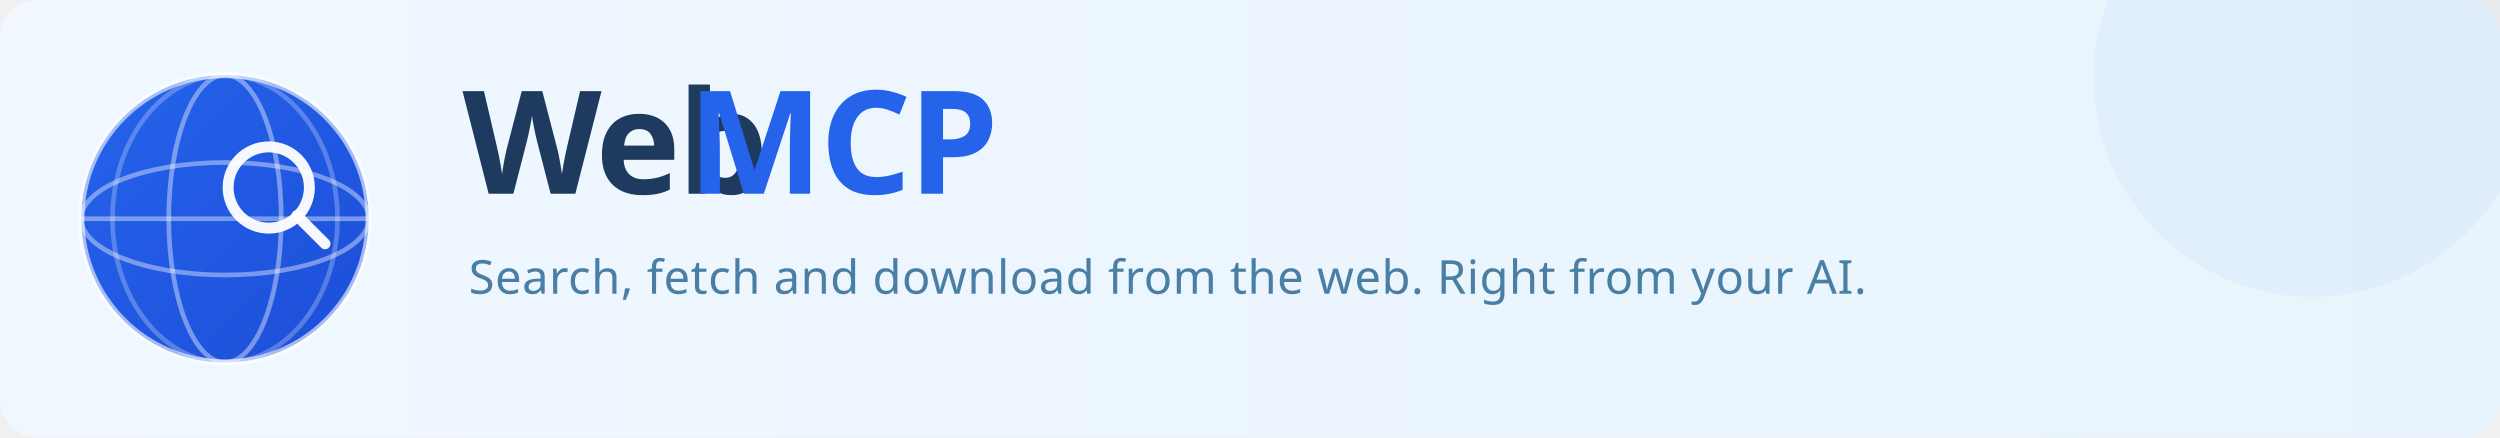
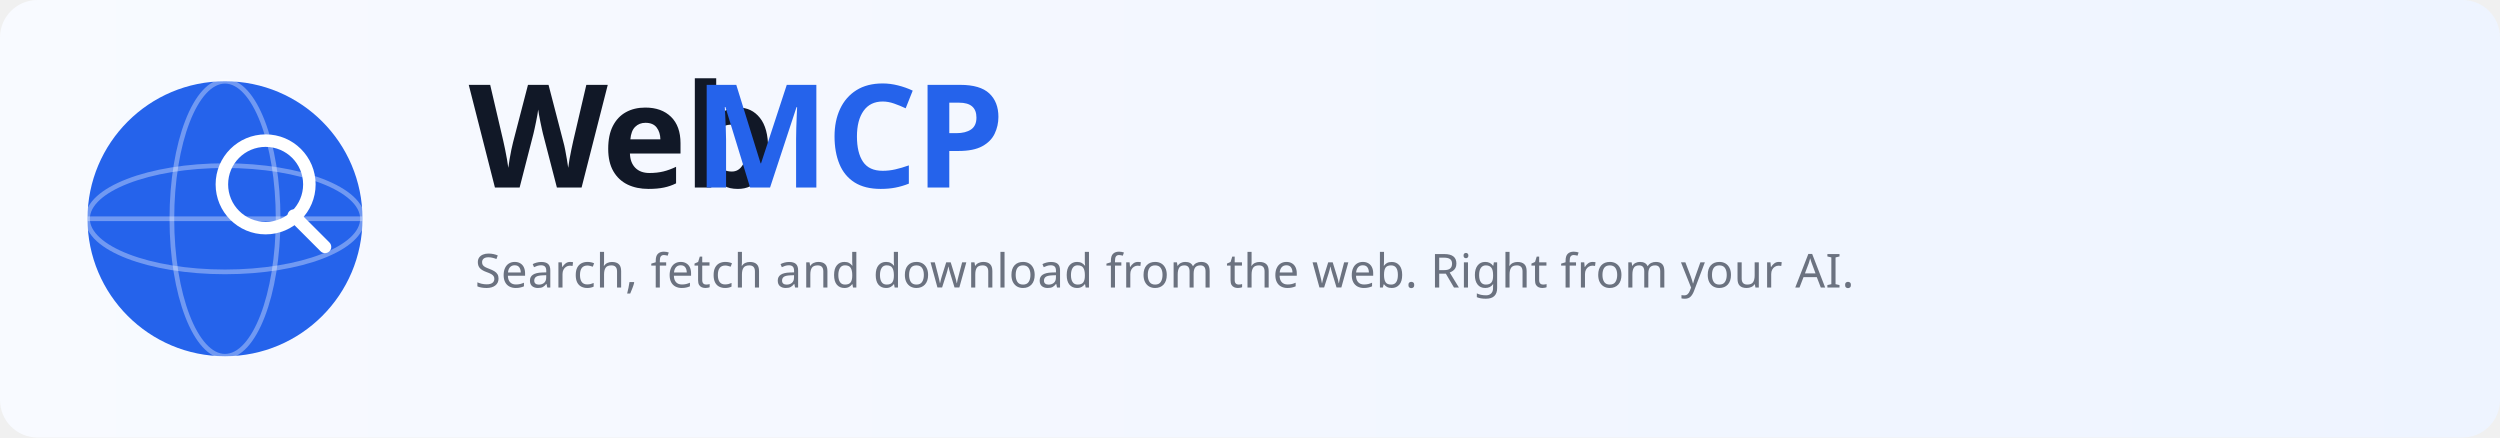
<svg xmlns="http://www.w3.org/2000/svg" viewBox="0 0 800 140">
  <defs>
    <linearGradient id="bg" x1="0%" y1="0%" x2="100%" y2="0%">
-       <stop offset="0%" style="stop-color:#f0f7ff;stop-opacity:1" />
-       <stop offset="100%" style="stop-color:#e8f4fd;stop-opacity:1" />
-     </linearGradient>
-     <linearGradient id="globeGrad" x1="0%" y1="0%" x2="100%" y2="100%">
-       <stop offset="0%" style="stop-color:#2563eb;stop-opacity:1" />
-       <stop offset="100%" style="stop-color:#1d4ed8;stop-opacity:1" />
+       <stop offset="0%" style="stop-color:#f8faff;stop-opacity:1" />
+       <stop offset="100%" style="stop-color:#eef4ff;stop-opacity:1" />
    </linearGradient>
  </defs>
  <rect width="800" height="140" rx="12" fill="url(#bg)" />
  <g transform="translate(72, 70)">
-     <circle cx="0" cy="0" r="46" fill="url(#globeGrad)" />
-     <ellipse cx="0" cy="0" rx="46" ry="18" fill="none" stroke="white" stroke-width="1.5" opacity="0.4" />
-     <line x1="-46" y1="0" x2="46" y2="0" stroke="white" stroke-width="1.5" opacity="0.4" />
-     <ellipse cx="0" cy="0" rx="18" ry="46" fill="none" stroke="white" stroke-width="1.5" opacity="0.4" />
-     <ellipse cx="0" cy="0" rx="36" ry="46" fill="none" stroke="white" stroke-width="1.5" opacity="0.25" />
-     <circle cx="0" cy="0" r="46" fill="none" stroke="white" stroke-width="2" opacity="0.6" />
-     <circle cx="14" cy="-10" r="13" fill="none" stroke="white" stroke-width="3.5" opacity="0.95" />
-     <line x1="23" y1="-1" x2="32" y2="8" stroke="white" stroke-width="3.5" stroke-linecap="round" opacity="0.95" />
+     <circle cx="0" cy="0" r="44" fill="#2563eb" />
+     <line x1="-44" y1="0" x2="44" y2="0" stroke="white" stroke-width="1.5" opacity="0.35" />
+     <ellipse cx="0" cy="0" rx="44" ry="17" fill="none" stroke="white" stroke-width="1.5" opacity="0.35" />
+     <ellipse cx="0" cy="0" rx="17" ry="44" fill="none" stroke="white" stroke-width="1.5" opacity="0.35" />
+     <circle cx="13" cy="-11" r="14" fill="none" stroke="white" stroke-width="4" />
+     <line x1="22" y1="-1" x2="32" y2="9" stroke="white" stroke-width="4" stroke-linecap="round" />
  </g>
-   <text x="148" y="62" font-family="'Segoe UI', system-ui, sans-serif" font-size="46" font-weight="800" fill="#1e3a5f" letter-spacing="-1">Web</text>
-   <text x="220" y="62" font-family="'Segoe UI', system-ui, sans-serif" font-size="46" font-weight="800" fill="#2563eb" letter-spacing="-1"> MCP</text>
-   <text x="150" y="94" font-family="'Segoe UI', system-ui, sans-serif" font-size="15" fill="#4a7fa5" letter-spacing="0.2">Search, fetch and download from the web. Right from your AI.</text>
-   <circle cx="740" cy="25" r="70" fill="#2563eb" opacity="0.04" />
+   <text x="150" y="60" font-family="'Segoe UI', system-ui, sans-serif" font-size="46" font-weight="800" fill="#111827" letter-spacing="-1">Web</text>
+   <text x="222" y="60" font-family="'Segoe UI', system-ui, sans-serif" font-size="46" font-weight="800" fill="#2563eb" letter-spacing="-1"> MCP</text>
+   <text x="152" y="92" font-family="'Segoe UI', system-ui, sans-serif" font-size="15" fill="#6b7280" letter-spacing="0.1">Search, fetch and download from the web. Right from your AI.</text>
</svg>
